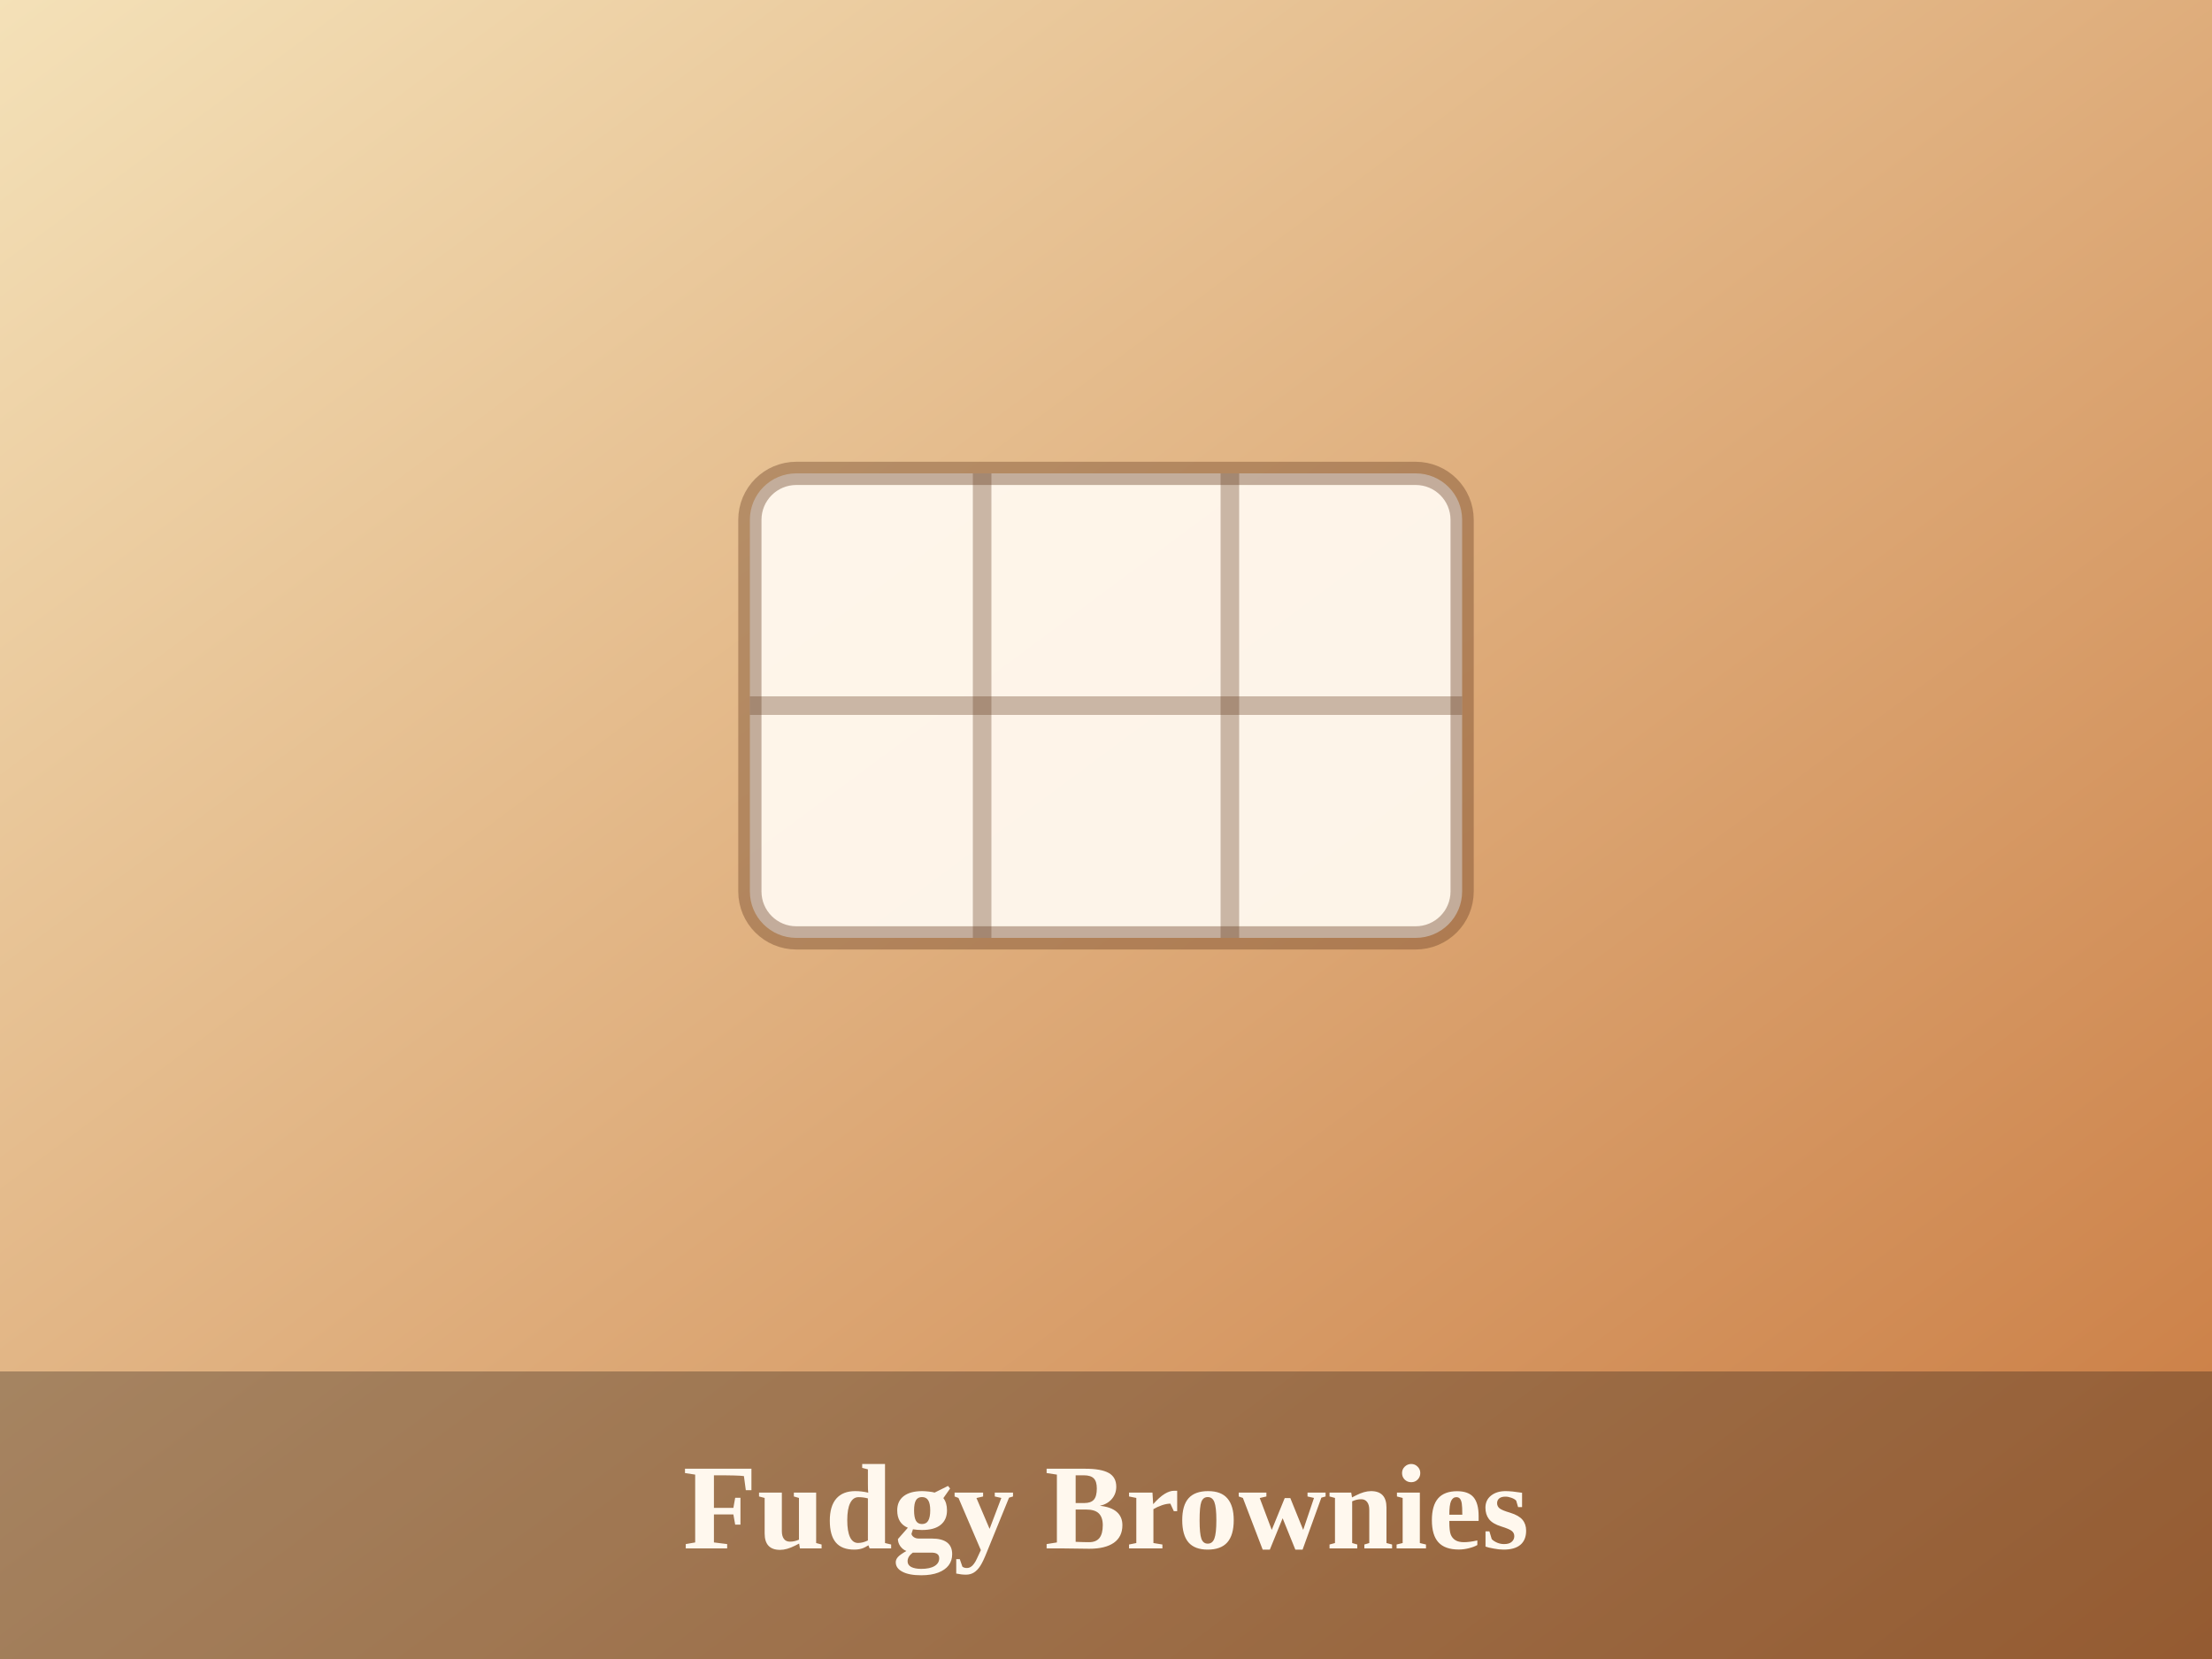
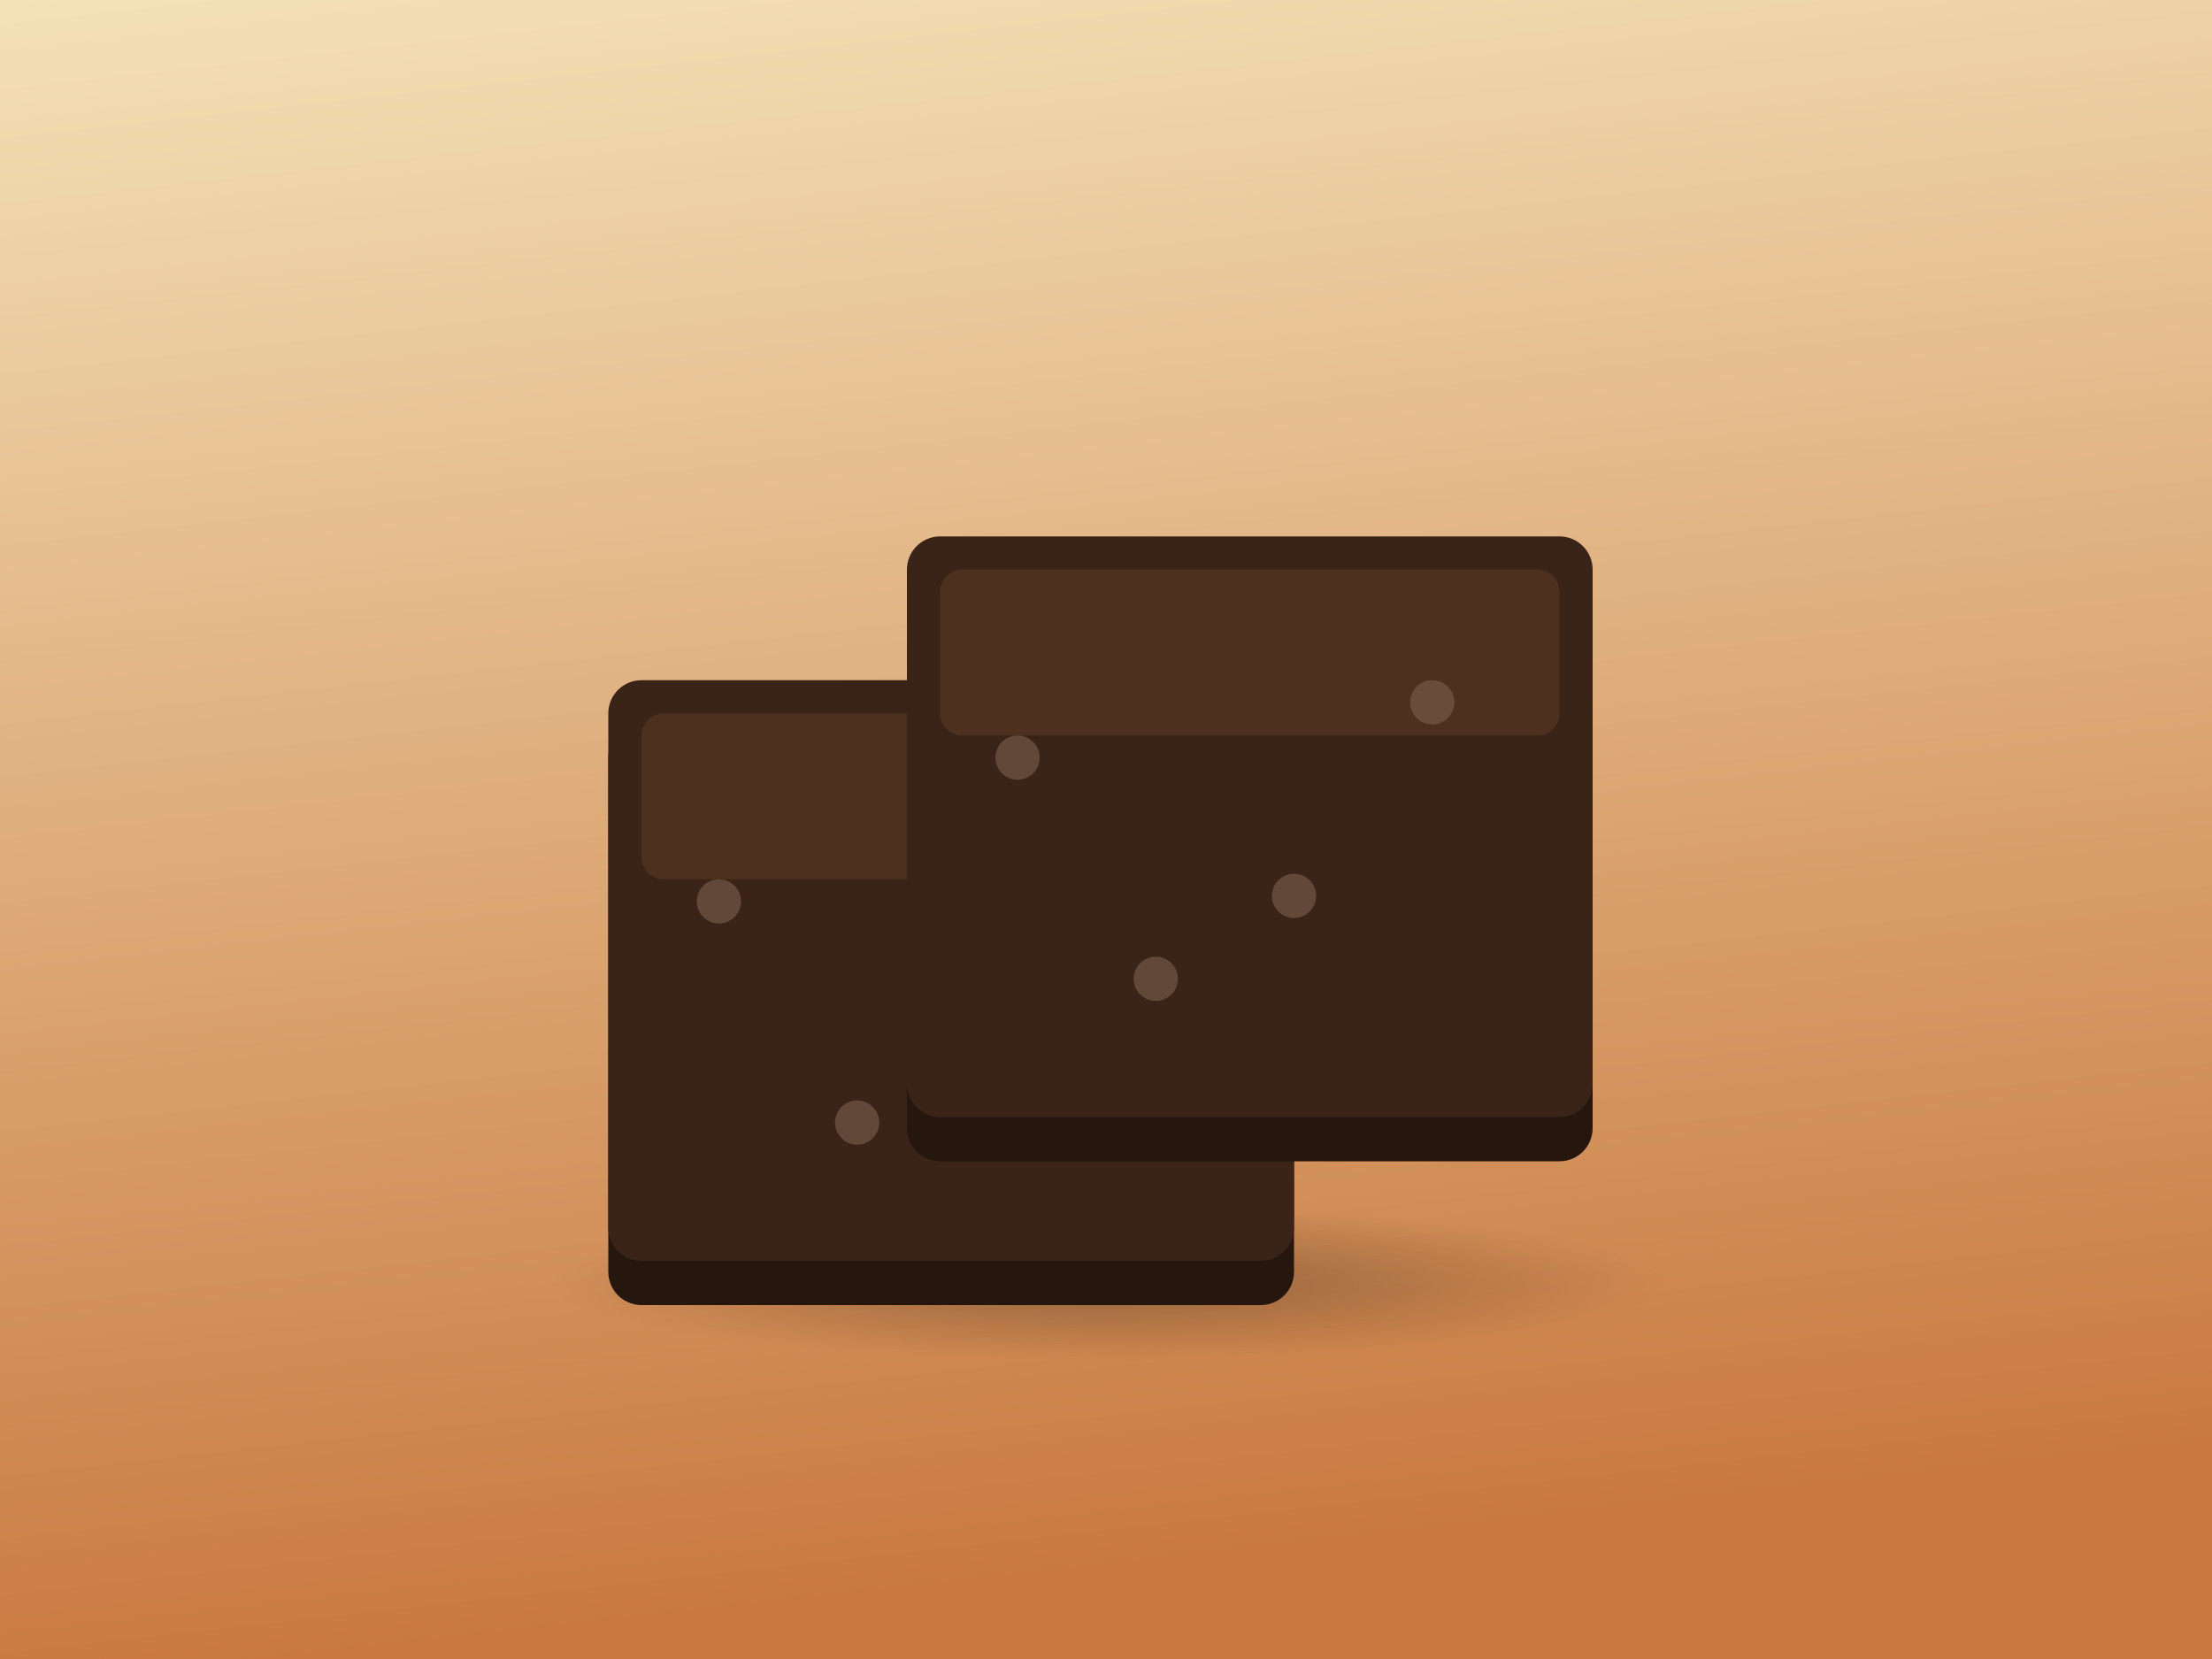
<svg xmlns="http://www.w3.org/2000/svg" viewBox="0 0 400 300" width="800" height="600">
  <defs>
-     <linearGradient id="bg" x1="0" y1="0" x2="1" y2="1">
+     <linearGradient id="bg" x1="0" y1="0" x2="0.15" y2="1">
      <stop offset="0%" stop-color="#f4e1b8" />
      <stop offset="100%" stop-color="#c9793f" />
    </linearGradient>
+     <radialGradient id="shadow" cx="50%" cy="50%" r="50%">
+       <stop offset="0%" stop-color="#000000" stop-opacity="0.28" />
+       <stop offset="100%" stop-color="#000000" stop-opacity="0" />
+     </radialGradient>
  </defs>
  <rect width="400" height="300" fill="url(#bg)" />
-   <g transform="translate(60,10) scale(2.8)">
-     <rect x="27" y="27" width="46" height="30" rx="3" fill="#fff8ee" opacity="0.95" />
-     <rect x="27" y="27" width="46" height="30" rx="3" fill="none" stroke="#6b4226" stroke-width="1.5" opacity="0.4" />
-     <line x1="42" y1="27" x2="42" y2="57" stroke="#6b4226" stroke-width="1.2" opacity="0.35" />
-     <line x1="58" y1="27" x2="58" y2="57" stroke="#6b4226" stroke-width="1.2" opacity="0.35" />
-     <line x1="27" y1="42" x2="73" y2="42" stroke="#6b4226" stroke-width="1.2" opacity="0.35" />
-   </g>
-   <rect x="0" y="248" width="400" height="52" fill="#241a12" opacity="0.32" />
-   <text x="200" y="280" text-anchor="middle" font-family="Georgia, 'Times New Roman', serif" font-size="22" fill="#fff8ee" font-weight="600">Fudgy Brownies</text>
+   <ellipse cx="200" cy="232" rx="100" ry="14" fill="url(#shadow)" />
+   <rect x="110" y="131" width="124" height="105" rx="6" fill="#25170e" />
+   <rect x="110" y="123" width="124" height="105" rx="6" fill="#3a2417" />
+   <rect x="116" y="129" width="112" height="30" rx="4" fill="#5c3a24" opacity="0.55" />
+   <circle cx="130" cy="163" r="4" fill="#7c614f" opacity="0.6" />
+   <circle cx="180" cy="188" r="4" fill="#7c614f" opacity="0.6" />
+   <circle cx="205" cy="153" r="4" fill="#7c614f" opacity="0.6" />
+   <circle cx="155" cy="203" r="4" fill="#7c614f" opacity="0.6" />
+   <rect x="164" y="105" width="124" height="105" rx="6" fill="#25170e" />
+   <rect x="164" y="97" width="124" height="105" rx="6" fill="#3a2417" />
+   <rect x="170" y="103" width="112" height="30" rx="4" fill="#5c3a24" opacity="0.55" />
+   <circle cx="184" cy="137" r="4" fill="#7c614f" opacity="0.6" />
+   <circle cx="234" cy="162" r="4" fill="#7c614f" opacity="0.6" />
+   <circle cx="259" cy="127" r="4" fill="#7c614f" opacity="0.6" />
+   <circle cx="209" cy="177" r="4" fill="#7c614f" opacity="0.6" />
</svg>
